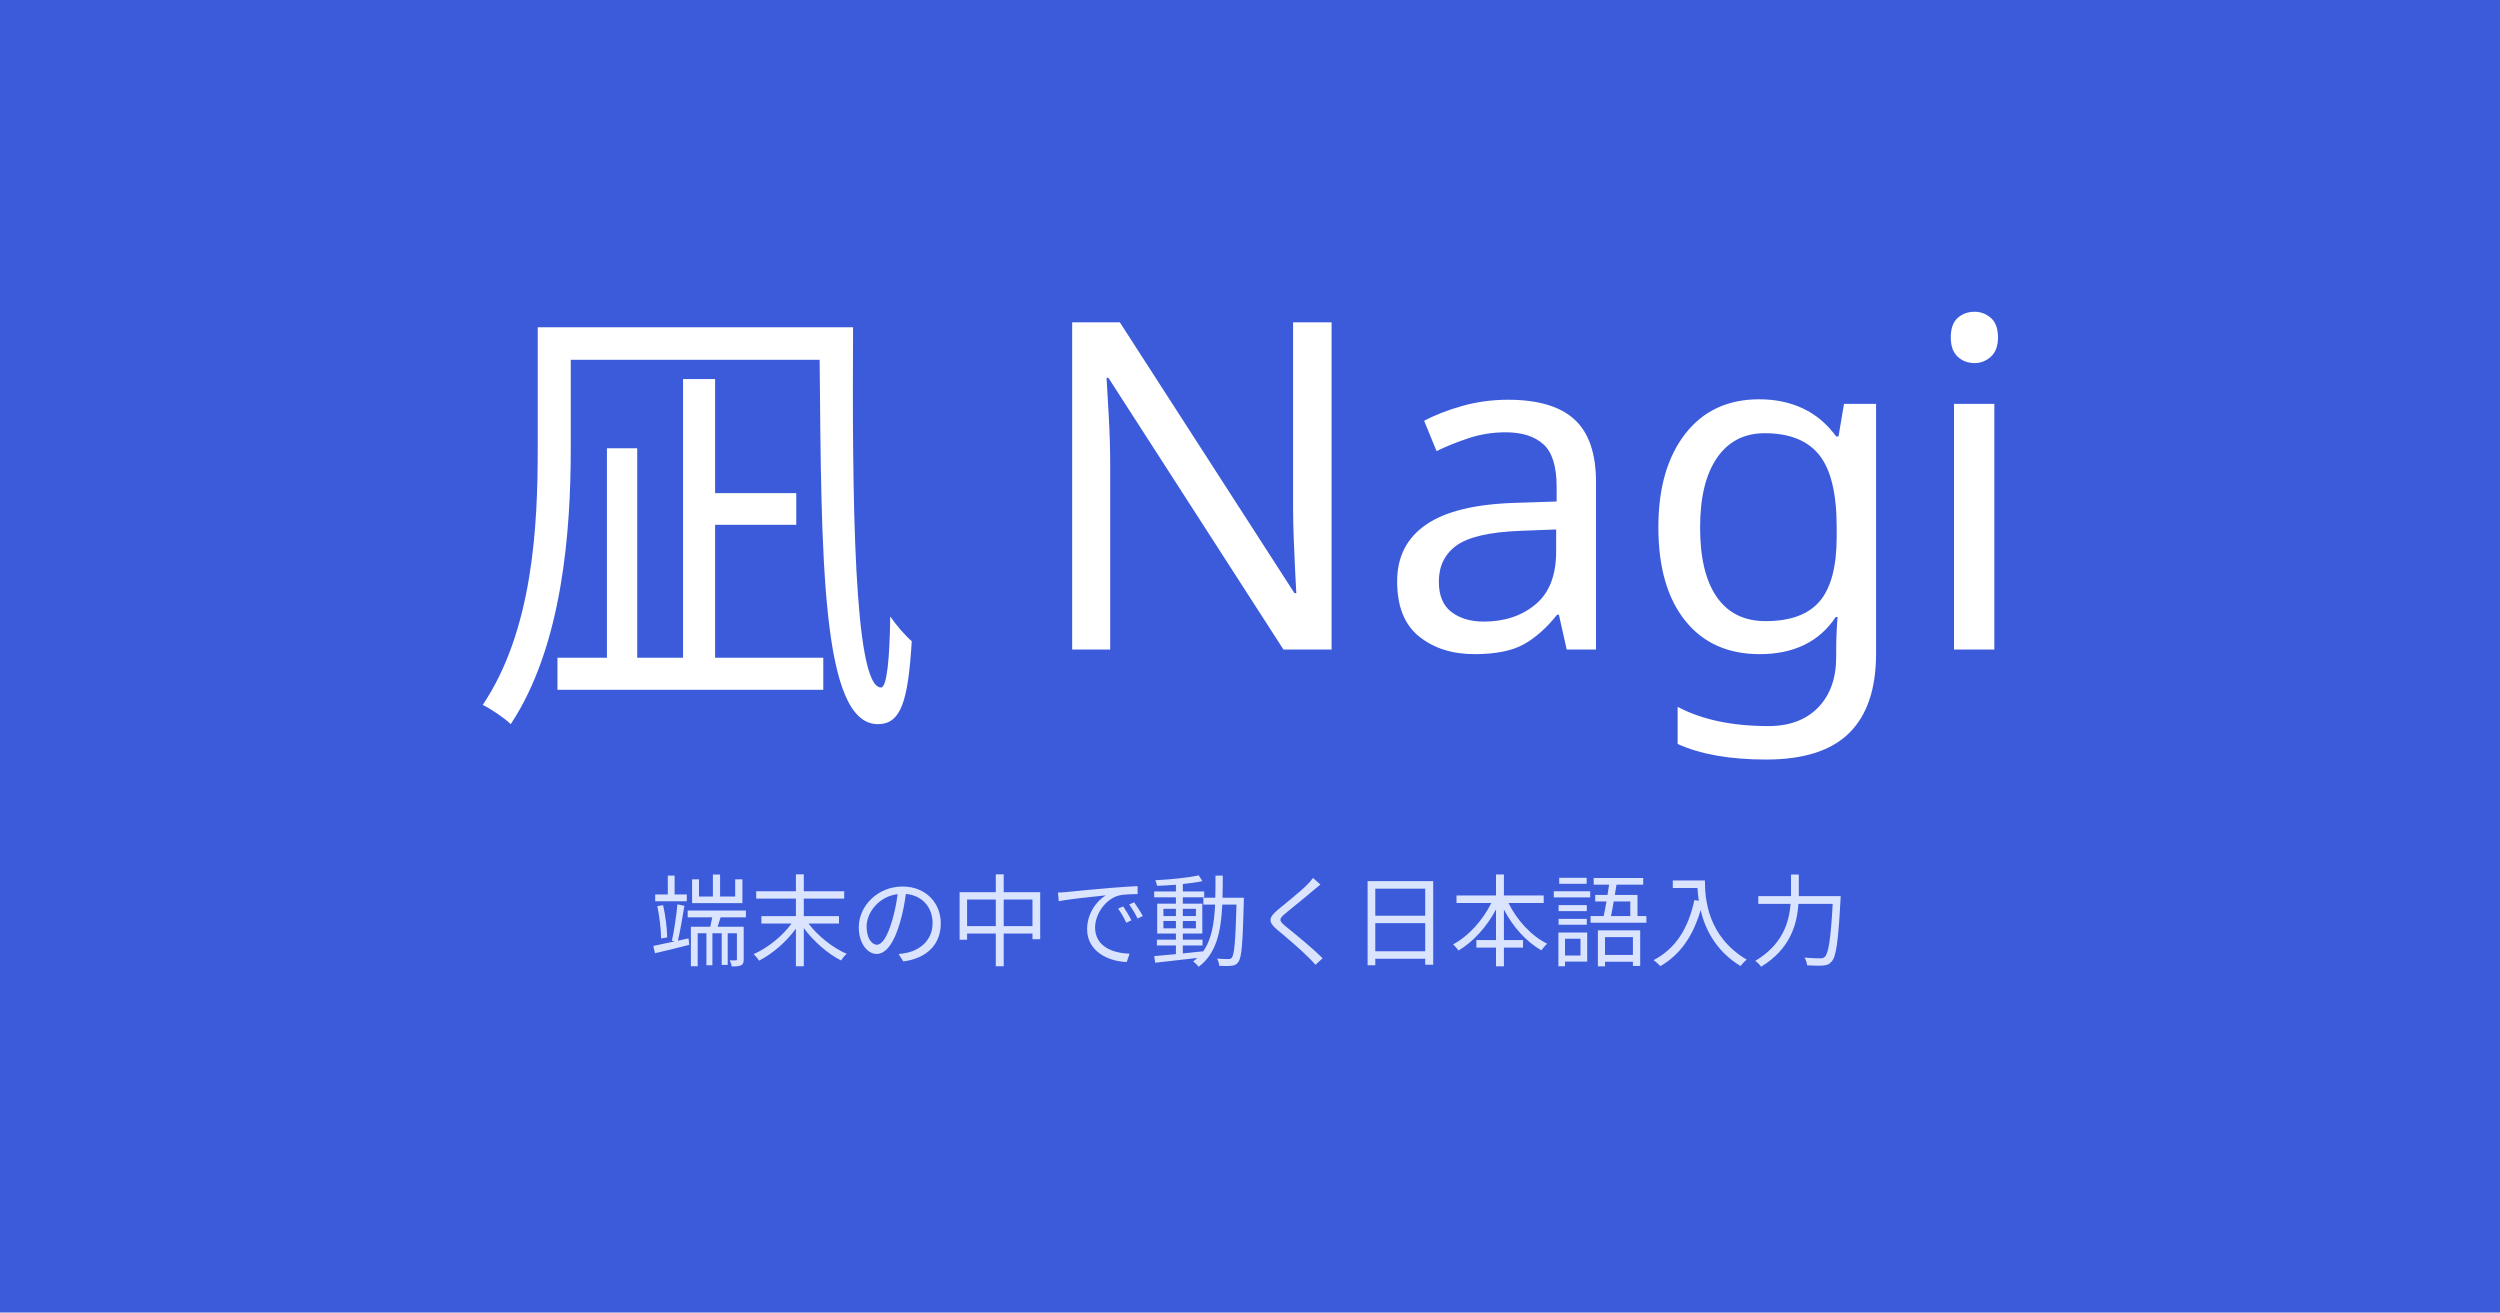
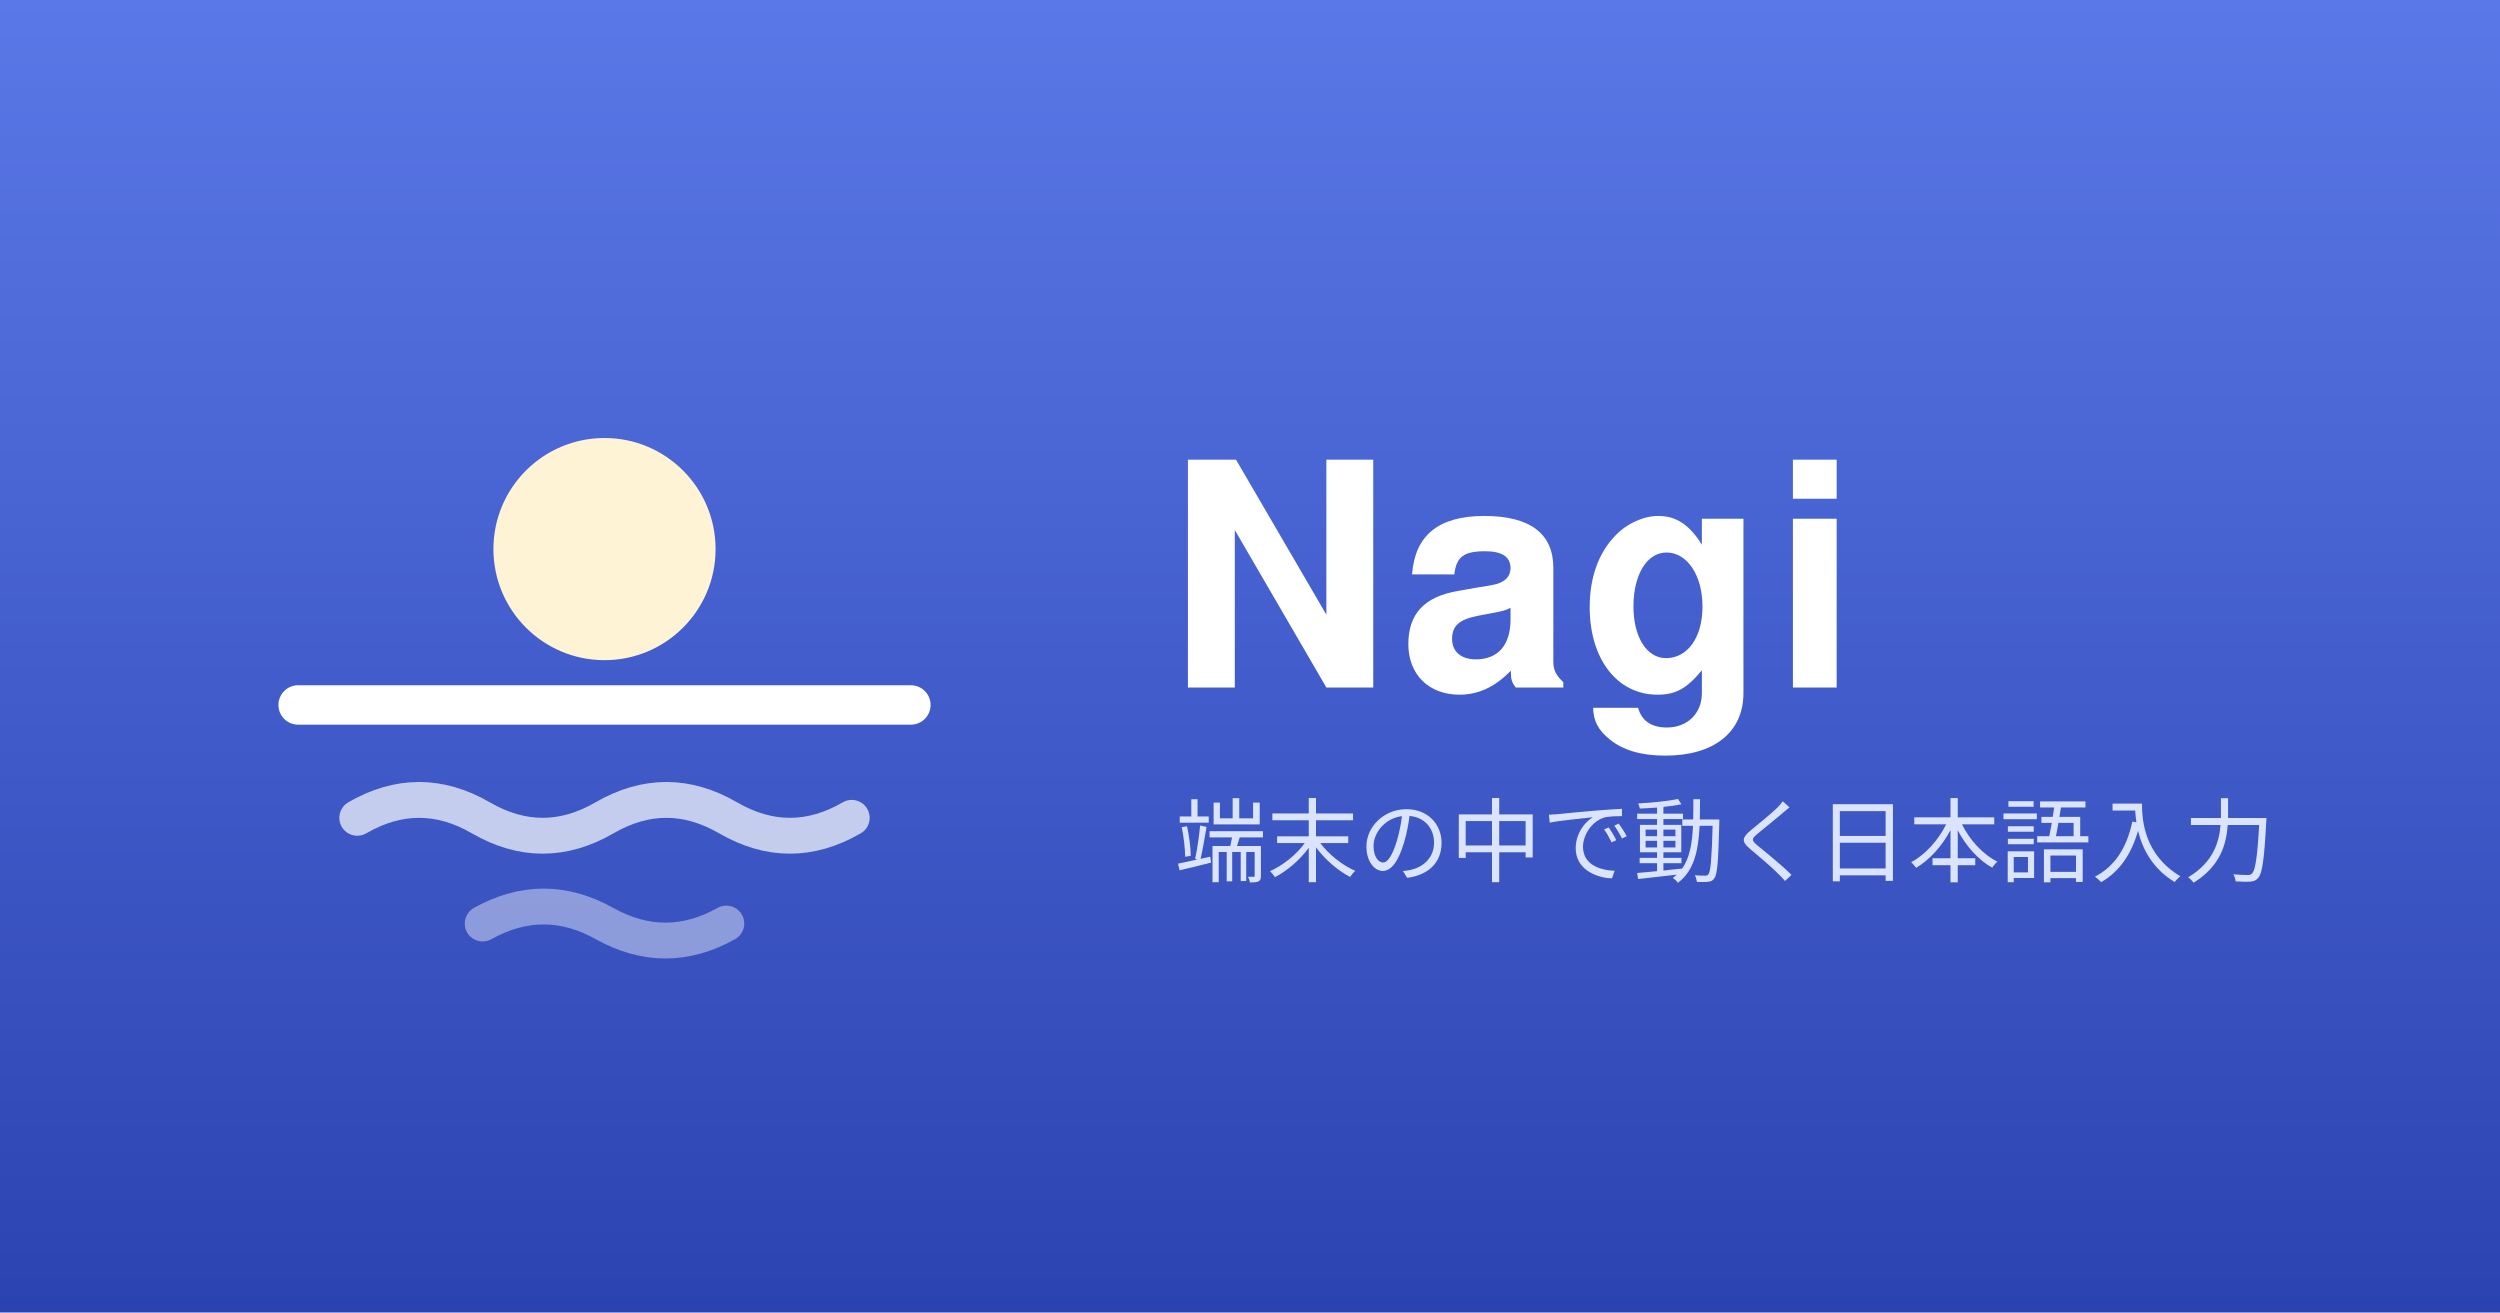
- <svg xmlns="http://www.w3.org/2000/svg" viewBox="0 0 1200 630">
-   <rect width="1200" height="630" fill="#3b5bdb" />
-   <text x="600" y="330" font-size="220" text-anchor="middle" fill="#fff" font-family="sans-serif">凪 Nagi</text>
-   <text x="600" y="460" font-size="48" text-anchor="middle" fill="#dbe4ff" font-family="sans-serif">端末の中で動く日本語入力</text>
+ <svg xmlns="http://www.w3.org/2000/svg" viewBox="0 0 1200 630" width="1200" height="630">
+   <defs>
+     <linearGradient id="g" x1="0" y1="0" x2="0" y2="1">
+       <stop offset="0" stop-color="#5b78e8" />
+       <stop offset="1" stop-color="#2b43b0" />
+     </linearGradient>
+   </defs>
+   <rect width="1200" height="630" fill="url(#g)" />
+   <g transform="translate(70 95) scale(.43)">
+     <circle cx="512" cy="392" r="124" fill="#fff3d6" />
+     <path d="M170 566H854" stroke="#ffffff" stroke-width="44" stroke-linecap="round" />
+     <path d="M236 692q69-40 138 0t138 0t138 0t138 0" fill="none" stroke="#ffffff" stroke-opacity=".7" stroke-width="40" stroke-linecap="round" stroke-linejoin="round" />
+     <path d="M376 810q68-38 136 0t136 0" fill="none" stroke="#ffffff" stroke-opacity=".42" stroke-width="40" stroke-linecap="round" stroke-linejoin="round" />
+   </g>
+   <text x="560" y="330" font-size="150" font-weight="700" fill="#fff" font-family="Helvetica, Arial, sans-serif" letter-spacing="2">Nagi</text>
+   <text x="564" y="420" font-size="44" fill="#dbe4ff" font-family="'Hiragino Sans','Noto Sans CJK JP','WenQuanYi Zen Hei',sans-serif">端末の中で動く日本語入力</text>
</svg>
